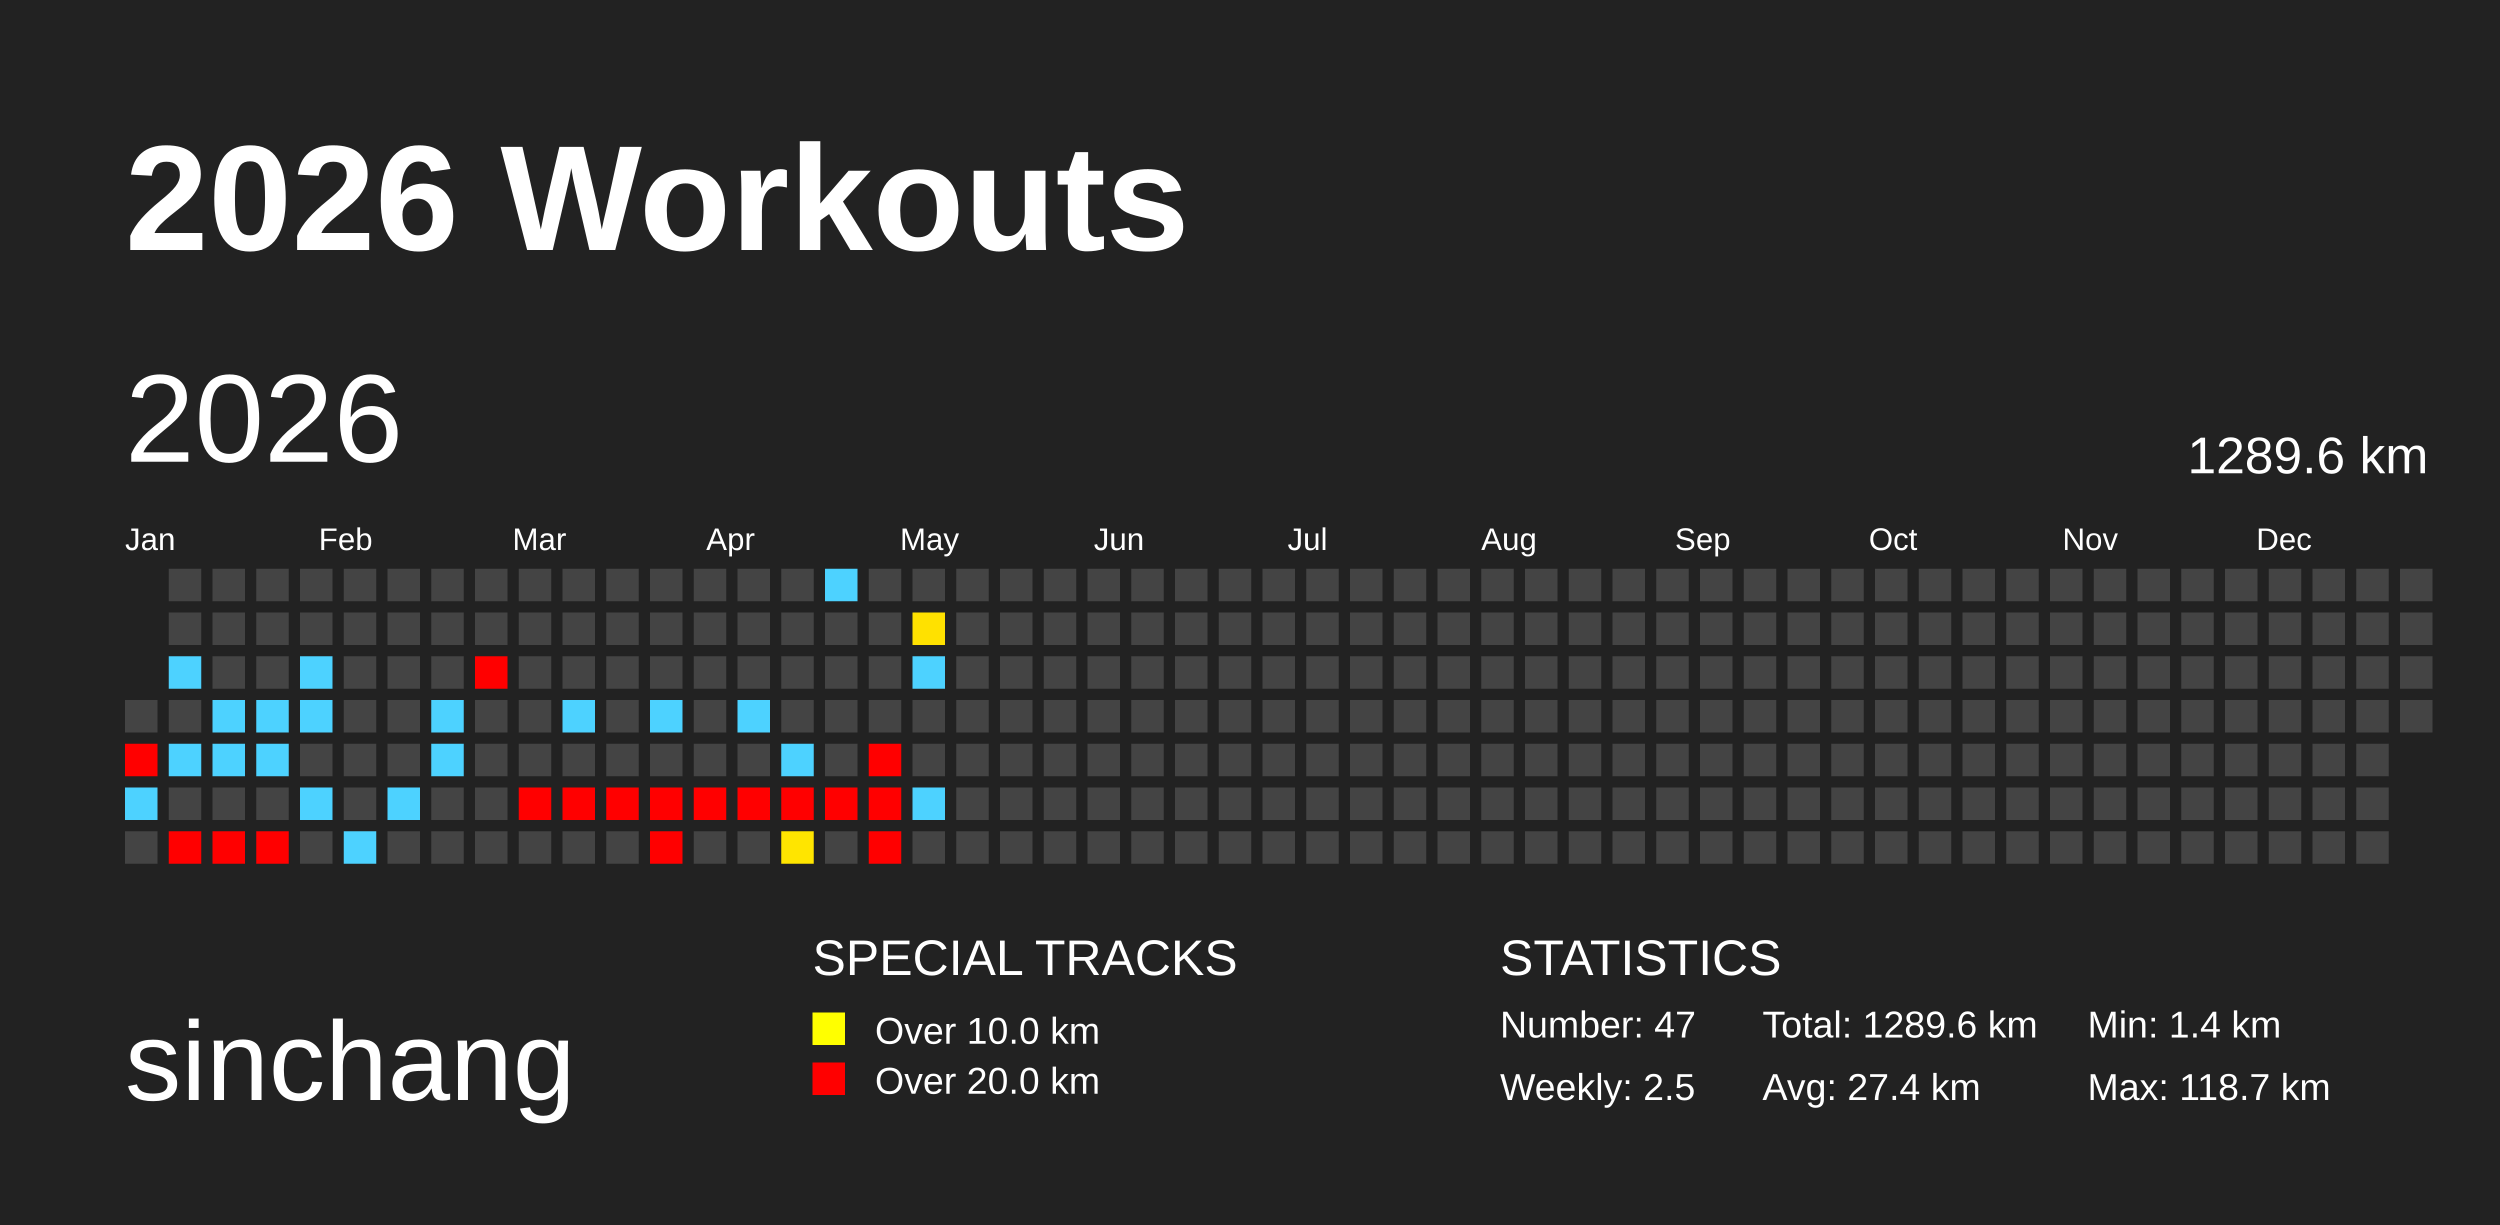
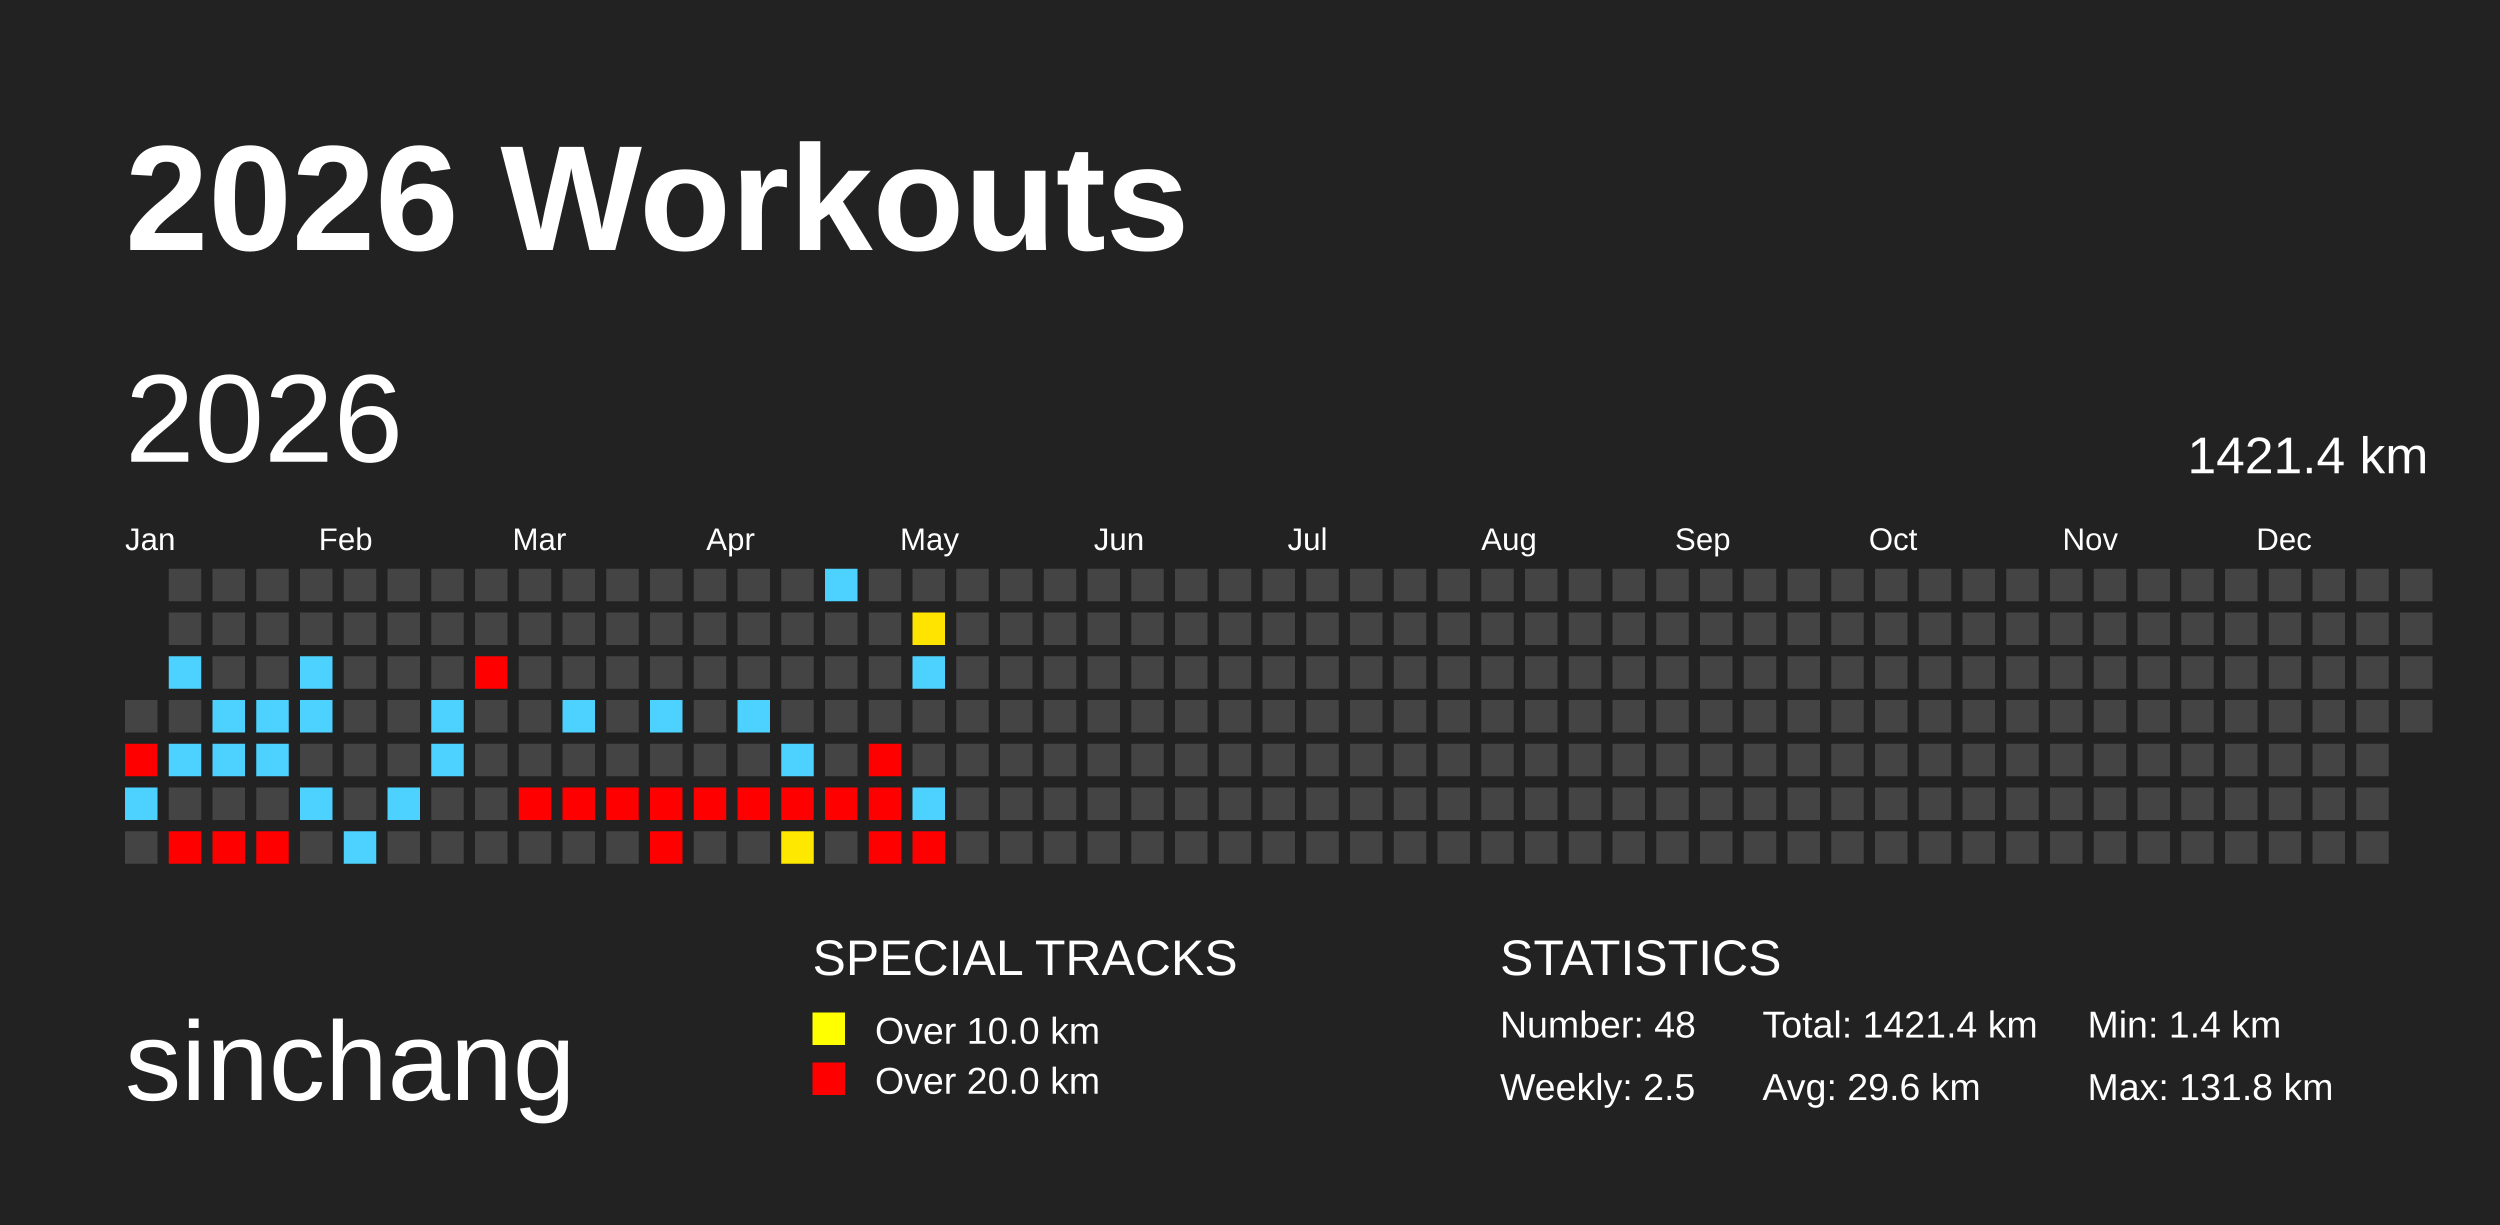
<svg xmlns="http://www.w3.org/2000/svg" baseProfile="full" height="98mm" version="1.1" viewBox="0,0,200,98" width="200mm">
  <defs>
    <pattern height="2" id="indoor-stripe" patternUnits="userSpaceOnUse" width="2">
      <line stroke="white" stroke-opacity="0.45" stroke-width="0.5" x1="0" x2="2" y1="2" y2="0" />
    </pattern>
  </defs>
  <rect fill="#222222" height="98" width="200" x="0" y="0" />
  <text fill="#FFFFFF" style="font-size:12px; font-family:Arial; font-weight:bold;" x="10" y="20">2026 Workouts</text>
  <text fill="#FFFFFF" style="font-size:9px; font-family:Arial" x="10" y="88">sinchang</text>
  <text fill="#FFFFFF" style="font-size:4px; font-family:Arial" x="65" y="78">SPECIAL TRACKS</text>
  <rect fill="yellow" height="2.6" width="2.6" x="65" y="81" />
  <text fill="#FFFFFF" style="font-size:3px; font-family:Arial" x="70" y="83.5">Over 10.0 km</text>
  <rect fill="red" height="2.6" width="2.6" x="65" y="85" />
  <text fill="#FFFFFF" style="font-size:3px; font-family:Arial" x="70" y="87.5">Over 20.0 km</text>
  <text fill="#FFFFFF" style="font-size:4px; font-family:Arial" x="120" y="78">STATISTICS</text>
-   <text fill="#FFFFFF" style="font-size:3px; font-family:Arial" x="120" y="83">Number: 47</text>
+   <text fill="#FFFFFF" style="font-size:3px; font-family:Arial" x="120" y="83">Number: 48</text>
  <text fill="#FFFFFF" style="font-size:3px; font-family:Arial" x="120" y="88">Weekly: 2.5</text>
-   <text fill="#FFFFFF" style="font-size:3px; font-family:Arial" x="141" y="83">Total: 1289.6 km</text>
-   <text fill="#FFFFFF" style="font-size:3px; font-family:Arial" x="141" y="88">Avg: 27.4 km</text>
+   <text fill="#FFFFFF" style="font-size:3px; font-family:Arial" x="141" y="83">Total: 1421.4 km</text>
+   <text fill="#FFFFFF" style="font-size:3px; font-family:Arial" x="141" y="88">Avg: 29.6 km</text>
  <text fill="#FFFFFF" style="font-size:3px; font-family:Arial" x="167" y="83">Min: 1.4 km</text>
-   <text fill="#FFFFFF" style="font-size:3px; font-family:Arial" x="167" y="88">Max: 118.7 km</text>
+   <text fill="#FFFFFF" style="font-size:3px; font-family:Arial" x="167" y="88">Max: 131.8 km</text>
  <text dominant-baseline="hanging" fill="#FFFFFF" style="font-size:10.0px; font-family:Arial;" x="10" y="30">2026</text>
-   <text dominant-baseline="hanging" fill="#FFFFFF" style="font-size:4.125px; font-family:Arial;" x="175" y="35">1289.6 km</text>
+   <text dominant-baseline="hanging" fill="#FFFFFF" style="font-size:4.125px; font-family:Arial;" x="175" y="35">1421.4 km</text>
  <text fill="#FFFFFF" style="font-size:2.5px; font-family:Arial" x="10.0" y="44">Jan</text>
  <text fill="#FFFFFF" style="font-size:2.5px; font-family:Arial" x="25.5" y="44">Feb</text>
  <text fill="#FFFFFF" style="font-size:2.5px; font-family:Arial" x="41.0" y="44">Mar</text>
  <text fill="#FFFFFF" style="font-size:2.5px; font-family:Arial" x="56.5" y="44">Apr</text>
  <text fill="#FFFFFF" style="font-size:2.5px; font-family:Arial" x="72.0" y="44">May</text>
  <text fill="#FFFFFF" style="font-size:2.5px; font-family:Arial" x="87.5" y="44">Jun</text>
  <text fill="#FFFFFF" style="font-size:2.5px; font-family:Arial" x="103.0" y="44">Jul</text>
  <text fill="#FFFFFF" style="font-size:2.5px; font-family:Arial" x="118.5" y="44">Aug</text>
  <text fill="#FFFFFF" style="font-size:2.5px; font-family:Arial" x="134.0" y="44">Sep</text>
  <text fill="#FFFFFF" style="font-size:2.5px; font-family:Arial" x="149.5" y="44">Oct</text>
  <text fill="#FFFFFF" style="font-size:2.5px; font-family:Arial" x="165.0" y="44">Nov</text>
  <text fill="#FFFFFF" style="font-size:2.5px; font-family:Arial" x="180.5" y="44">Dec</text>
  <rect fill="#444444" height="2.6" width="2.6" x="10.0" y="56.0" />
  <rect fill="red" height="2.6" width="2.6" x="10.0" y="59.5" />
  <rect fill="#4dd2ff" height="2.6" width="2.6" x="10.0" y="63.0" />
  <rect fill="#444444" height="2.6" width="2.6" x="10.0" y="66.5" />
  <rect fill="#444444" height="2.6" width="2.6" x="13.5" y="45.5" />
  <rect fill="#444444" height="2.6" width="2.6" x="13.5" y="49.0" />
  <rect fill="#4dd2ff" height="2.6" width="2.6" x="13.5" y="52.5" />
  <rect fill="#444444" height="2.6" width="2.6" x="13.5" y="56.0" />
  <rect fill="#4dd2ff" height="2.6" width="2.6" x="13.5" y="59.5" />
  <rect fill="#444444" height="2.6" width="2.6" x="13.5" y="63.0" />
  <rect fill="red" height="2.6" width="2.6" x="13.5" y="66.5" />
  <rect fill="#444444" height="2.6" width="2.6" x="17.0" y="45.5" />
  <rect fill="#444444" height="2.6" width="2.6" x="17.0" y="49.0" />
  <rect fill="#444444" height="2.6" width="2.6" x="17.0" y="52.5" />
  <rect fill="#4dd2ff" height="2.6" width="2.6" x="17.0" y="56.0" />
  <rect fill="#4dd2ff" height="2.6" width="2.6" x="17.0" y="59.5" />
  <rect fill="#444444" height="2.6" width="2.6" x="17.0" y="63.0" />
  <rect fill="red" height="2.6" width="2.6" x="17.0" y="66.5" />
  <rect fill="#444444" height="2.6" width="2.6" x="20.5" y="45.5" />
  <rect fill="#444444" height="2.6" width="2.6" x="20.5" y="49.0" />
  <rect fill="#444444" height="2.6" width="2.6" x="20.5" y="52.5" />
  <rect fill="#4dd2ff" height="2.6" width="2.6" x="20.5" y="56.0" />
  <rect fill="#4dd2ff" height="2.6" width="2.6" x="20.5" y="59.5" />
  <rect fill="#444444" height="2.6" width="2.6" x="20.5" y="63.0" />
  <rect fill="red" height="2.6" width="2.6" x="20.5" y="66.5" />
  <rect fill="#444444" height="2.6" width="2.6" x="24.0" y="45.5" />
  <rect fill="#444444" height="2.6" width="2.6" x="24.0" y="49.0" />
  <rect fill="#4dd2ff" height="2.6" width="2.6" x="24.0" y="52.5" />
  <rect fill="#4dd2ff" height="2.6" width="2.6" x="24.0" y="56.0" />
  <rect fill="#444444" height="2.6" width="2.6" x="24.0" y="59.5" />
  <rect fill="#4dd2ff" height="2.6" width="2.6" x="24.0" y="63.0" />
  <rect fill="#444444" height="2.6" width="2.6" x="24.0" y="66.5" />
  <rect fill="#444444" height="2.6" width="2.6" x="27.5" y="45.5" />
  <rect fill="#444444" height="2.6" width="2.6" x="27.5" y="49.0" />
  <rect fill="#444444" height="2.6" width="2.6" x="27.5" y="52.5" />
  <rect fill="#444444" height="2.6" width="2.6" x="27.5" y="56.0" />
  <rect fill="#444444" height="2.6" width="2.6" x="27.5" y="59.5" />
  <rect fill="#444444" height="2.6" width="2.6" x="27.5" y="63.0" />
  <rect fill="#4dd2ff" height="2.6" width="2.6" x="27.5" y="66.5" />
  <rect fill="#444444" height="2.6" width="2.6" x="31.0" y="45.5" />
  <rect fill="#444444" height="2.6" width="2.6" x="31.0" y="49.0" />
  <rect fill="#444444" height="2.6" width="2.6" x="31.0" y="52.5" />
  <rect fill="#444444" height="2.6" width="2.6" x="31.0" y="56.0" />
  <rect fill="#444444" height="2.6" width="2.6" x="31.0" y="59.5" />
  <rect fill="#4dd2ff" height="2.6" width="2.6" x="31.0" y="63.0" />
  <rect fill="#444444" height="2.6" width="2.6" x="31.0" y="66.5" />
  <rect fill="#444444" height="2.6" width="2.6" x="34.5" y="45.5" />
  <rect fill="#444444" height="2.6" width="2.6" x="34.5" y="49.0" />
  <rect fill="#444444" height="2.6" width="2.6" x="34.5" y="52.5" />
  <rect fill="#4dd2ff" height="2.6" width="2.6" x="34.5" y="56.0" />
  <rect fill="#4dd2ff" height="2.6" width="2.6" x="34.5" y="59.5" />
  <rect fill="#444444" height="2.6" width="2.6" x="34.5" y="63.0" />
  <rect fill="#444444" height="2.6" width="2.6" x="34.5" y="66.5" />
  <rect fill="#444444" height="2.6" width="2.6" x="38.0" y="45.5" />
  <rect fill="#444444" height="2.6" width="2.6" x="38.0" y="49.0" />
  <rect fill="red" height="2.6" width="2.6" x="38.0" y="52.5" />
  <rect fill="#444444" height="2.6" width="2.6" x="38.0" y="56.0" />
  <rect fill="#444444" height="2.6" width="2.6" x="38.0" y="59.5" />
  <rect fill="#444444" height="2.6" width="2.6" x="38.0" y="63.0" />
  <rect fill="#444444" height="2.6" width="2.6" x="38.0" y="66.5" />
  <rect fill="#444444" height="2.6" width="2.6" x="41.5" y="45.5" />
  <rect fill="#444444" height="2.6" width="2.6" x="41.5" y="49.0" />
  <rect fill="#444444" height="2.6" width="2.6" x="41.5" y="52.5" />
  <rect fill="#444444" height="2.6" width="2.6" x="41.5" y="56.0" />
  <rect fill="#444444" height="2.6" width="2.6" x="41.5" y="59.5" />
  <rect fill="red" height="2.6" width="2.6" x="41.5" y="63.0" />
  <rect fill="#444444" height="2.6" width="2.6" x="41.5" y="66.5" />
  <rect fill="#444444" height="2.6" width="2.6" x="45.0" y="45.5" />
  <rect fill="#444444" height="2.6" width="2.6" x="45.0" y="49.0" />
  <rect fill="#444444" height="2.6" width="2.6" x="45.0" y="52.5" />
  <rect fill="#4dd2ff" height="2.6" width="2.6" x="45.0" y="56.0" />
  <rect fill="#444444" height="2.6" width="2.6" x="45.0" y="59.5" />
  <rect fill="red" height="2.6" width="2.6" x="45.0" y="63.0" />
  <rect fill="#444444" height="2.6" width="2.6" x="45.0" y="66.5" />
  <rect fill="#444444" height="2.6" width="2.6" x="48.5" y="45.5" />
  <rect fill="#444444" height="2.6" width="2.6" x="48.5" y="49.0" />
  <rect fill="#444444" height="2.6" width="2.6" x="48.5" y="52.5" />
  <rect fill="#444444" height="2.6" width="2.6" x="48.5" y="56.0" />
  <rect fill="#444444" height="2.6" width="2.6" x="48.5" y="59.5" />
  <rect fill="red" height="2.6" width="2.6" x="48.5" y="63.0" />
  <rect fill="#444444" height="2.6" width="2.6" x="48.5" y="66.5" />
  <rect fill="#444444" height="2.6" width="2.6" x="52.0" y="45.5" />
  <rect fill="#444444" height="2.6" width="2.6" x="52.0" y="49.0" />
  <rect fill="#444444" height="2.6" width="2.6" x="52.0" y="52.5" />
  <rect fill="#4dd2ff" height="2.6" width="2.6" x="52.0" y="56.0" />
  <rect fill="#444444" height="2.6" width="2.6" x="52.0" y="59.5" />
  <rect fill="red" height="2.6" width="2.6" x="52.0" y="63.0" />
  <rect fill="red" height="2.6" width="2.6" x="52.0" y="66.5" />
  <rect fill="#444444" height="2.6" width="2.6" x="55.5" y="45.5" />
  <rect fill="#444444" height="2.6" width="2.6" x="55.5" y="49.0" />
  <rect fill="#444444" height="2.6" width="2.6" x="55.5" y="52.5" />
  <rect fill="#444444" height="2.6" width="2.6" x="55.5" y="56.0" />
  <rect fill="#444444" height="2.6" width="2.6" x="55.5" y="59.5" />
  <rect fill="red" height="2.6" width="2.6" x="55.5" y="63.0" />
  <rect fill="#444444" height="2.6" width="2.6" x="55.5" y="66.5" />
  <rect fill="#444444" height="2.6" width="2.6" x="59.0" y="45.5" />
  <rect fill="#444444" height="2.6" width="2.6" x="59.0" y="49.0" />
  <rect fill="#444444" height="2.6" width="2.6" x="59.0" y="52.5" />
  <rect fill="#4dd2ff" height="2.6" width="2.6" x="59.0" y="56.0" />
  <rect fill="#444444" height="2.6" width="2.6" x="59.0" y="59.5" />
  <rect fill="red" height="2.6" width="2.6" x="59.0" y="63.0" />
  <rect fill="#444444" height="2.6" width="2.6" x="59.0" y="66.5" />
  <rect fill="#444444" height="2.6" width="2.6" x="62.5" y="45.5" />
  <rect fill="#444444" height="2.6" width="2.6" x="62.5" y="49.0" />
  <rect fill="#444444" height="2.6" width="2.6" x="62.5" y="52.5" />
  <rect fill="#444444" height="2.6" width="2.6" x="62.5" y="56.0" />
  <rect fill="#4dd2ff" height="2.6" width="2.6" x="62.5" y="59.5" />
  <rect fill="red" height="2.6" width="2.6" x="62.5" y="63.0" />
-   <rect fill="#ffe500" height="2.6" width="2.6" x="62.5" y="66.5" />
+   <rect fill="#ffe800" height="2.6" width="2.6" x="62.5" y="66.5" />
  <rect fill="#4dd2ff" height="2.6" width="2.6" x="66.0" y="45.5" />
  <rect fill="#444444" height="2.6" width="2.6" x="66.0" y="49.0" />
  <rect fill="#444444" height="2.6" width="2.6" x="66.0" y="52.5" />
  <rect fill="#444444" height="2.6" width="2.6" x="66.0" y="56.0" />
  <rect fill="#444444" height="2.6" width="2.6" x="66.0" y="59.5" />
  <rect fill="red" height="2.6" width="2.6" x="66.0" y="63.0" />
  <rect fill="#444444" height="2.6" width="2.6" x="66.0" y="66.5" />
  <rect fill="#444444" height="2.6" width="2.6" x="69.5" y="45.5" />
  <rect fill="#444444" height="2.6" width="2.6" x="69.5" y="49.0" />
  <rect fill="#444444" height="2.6" width="2.6" x="69.5" y="52.5" />
  <rect fill="#444444" height="2.6" width="2.6" x="69.5" y="56.0" />
  <rect fill="red" height="2.6" width="2.6" x="69.5" y="59.5" />
  <rect fill="red" height="2.6" width="2.6" x="69.5" y="63.0" />
  <rect fill="red" height="2.6" width="2.6" x="69.5" y="66.5" />
  <rect fill="#444444" height="2.6" width="2.6" x="73.0" y="45.5" />
-   <rect fill="#ffe100" height="2.6" width="2.6" x="73.0" y="49.0" />
+   <rect fill="#ffe400" height="2.6" width="2.6" x="73.0" y="49.0" />
  <rect fill="#4dd2ff" height="2.6" width="2.6" x="73.0" y="52.5" />
  <rect fill="#444444" height="2.6" width="2.6" x="73.0" y="56.0" />
  <rect fill="#444444" height="2.6" width="2.6" x="73.0" y="59.5" />
  <rect fill="#4dd2ff" height="2.6" width="2.6" x="73.0" y="63.0" />
-   <rect fill="#444444" height="2.6" width="2.6" x="73.0" y="66.5" />
+   <rect fill="red" height="2.6" width="2.6" x="73.0" y="66.5" />
  <rect fill="#444444" height="2.6" width="2.6" x="76.5" y="45.5" />
  <rect fill="#444444" height="2.6" width="2.6" x="76.5" y="49.0" />
  <rect fill="#444444" height="2.6" width="2.6" x="76.5" y="52.5" />
  <rect fill="#444444" height="2.6" width="2.6" x="76.5" y="56.0" />
  <rect fill="#444444" height="2.6" width="2.6" x="76.5" y="59.5" />
  <rect fill="#444444" height="2.6" width="2.6" x="76.5" y="63.0" />
  <rect fill="#444444" height="2.6" width="2.6" x="76.5" y="66.5" />
  <rect fill="#444444" height="2.6" width="2.6" x="80.0" y="45.5" />
  <rect fill="#444444" height="2.6" width="2.6" x="80.0" y="49.0" />
  <rect fill="#444444" height="2.6" width="2.6" x="80.0" y="52.5" />
  <rect fill="#444444" height="2.6" width="2.6" x="80.0" y="56.0" />
  <rect fill="#444444" height="2.6" width="2.6" x="80.0" y="59.5" />
  <rect fill="#444444" height="2.6" width="2.6" x="80.0" y="63.0" />
  <rect fill="#444444" height="2.6" width="2.6" x="80.0" y="66.5" />
  <rect fill="#444444" height="2.6" width="2.6" x="83.5" y="45.5" />
  <rect fill="#444444" height="2.6" width="2.6" x="83.5" y="49.0" />
  <rect fill="#444444" height="2.6" width="2.6" x="83.5" y="52.5" />
  <rect fill="#444444" height="2.6" width="2.6" x="83.5" y="56.0" />
  <rect fill="#444444" height="2.6" width="2.6" x="83.5" y="59.5" />
  <rect fill="#444444" height="2.6" width="2.6" x="83.5" y="63.0" />
  <rect fill="#444444" height="2.6" width="2.6" x="83.5" y="66.5" />
  <rect fill="#444444" height="2.6" width="2.6" x="87.0" y="45.5" />
  <rect fill="#444444" height="2.6" width="2.6" x="87.0" y="49.0" />
  <rect fill="#444444" height="2.6" width="2.6" x="87.0" y="52.5" />
  <rect fill="#444444" height="2.6" width="2.6" x="87.0" y="56.0" />
  <rect fill="#444444" height="2.6" width="2.6" x="87.0" y="59.5" />
  <rect fill="#444444" height="2.6" width="2.6" x="87.0" y="63.0" />
  <rect fill="#444444" height="2.6" width="2.6" x="87.0" y="66.5" />
  <rect fill="#444444" height="2.6" width="2.6" x="90.5" y="45.5" />
  <rect fill="#444444" height="2.6" width="2.6" x="90.5" y="49.0" />
  <rect fill="#444444" height="2.6" width="2.6" x="90.5" y="52.5" />
  <rect fill="#444444" height="2.6" width="2.6" x="90.5" y="56.0" />
  <rect fill="#444444" height="2.6" width="2.6" x="90.5" y="59.5" />
  <rect fill="#444444" height="2.6" width="2.6" x="90.5" y="63.0" />
  <rect fill="#444444" height="2.6" width="2.6" x="90.5" y="66.5" />
  <rect fill="#444444" height="2.6" width="2.6" x="94.0" y="45.5" />
  <rect fill="#444444" height="2.6" width="2.6" x="94.0" y="49.0" />
  <rect fill="#444444" height="2.6" width="2.6" x="94.0" y="52.5" />
  <rect fill="#444444" height="2.6" width="2.6" x="94.0" y="56.0" />
  <rect fill="#444444" height="2.6" width="2.6" x="94.0" y="59.5" />
  <rect fill="#444444" height="2.6" width="2.6" x="94.0" y="63.0" />
  <rect fill="#444444" height="2.6" width="2.6" x="94.0" y="66.5" />
  <rect fill="#444444" height="2.6" width="2.6" x="97.5" y="45.5" />
  <rect fill="#444444" height="2.6" width="2.6" x="97.5" y="49.0" />
  <rect fill="#444444" height="2.6" width="2.6" x="97.5" y="52.5" />
  <rect fill="#444444" height="2.6" width="2.6" x="97.5" y="56.0" />
  <rect fill="#444444" height="2.6" width="2.6" x="97.5" y="59.5" />
  <rect fill="#444444" height="2.6" width="2.6" x="97.5" y="63.0" />
  <rect fill="#444444" height="2.6" width="2.6" x="97.5" y="66.5" />
  <rect fill="#444444" height="2.6" width="2.6" x="101.0" y="45.5" />
  <rect fill="#444444" height="2.6" width="2.6" x="101.0" y="49.0" />
  <rect fill="#444444" height="2.6" width="2.6" x="101.0" y="52.5" />
  <rect fill="#444444" height="2.6" width="2.6" x="101.0" y="56.0" />
  <rect fill="#444444" height="2.6" width="2.6" x="101.0" y="59.5" />
  <rect fill="#444444" height="2.6" width="2.6" x="101.0" y="63.0" />
  <rect fill="#444444" height="2.6" width="2.6" x="101.0" y="66.5" />
  <rect fill="#444444" height="2.6" width="2.6" x="104.5" y="45.5" />
  <rect fill="#444444" height="2.6" width="2.6" x="104.5" y="49.0" />
  <rect fill="#444444" height="2.6" width="2.6" x="104.5" y="52.5" />
  <rect fill="#444444" height="2.6" width="2.6" x="104.5" y="56.0" />
  <rect fill="#444444" height="2.6" width="2.6" x="104.5" y="59.5" />
  <rect fill="#444444" height="2.6" width="2.6" x="104.5" y="63.0" />
  <rect fill="#444444" height="2.6" width="2.6" x="104.5" y="66.5" />
  <rect fill="#444444" height="2.6" width="2.6" x="108.0" y="45.5" />
  <rect fill="#444444" height="2.6" width="2.6" x="108.0" y="49.0" />
  <rect fill="#444444" height="2.6" width="2.6" x="108.0" y="52.5" />
  <rect fill="#444444" height="2.6" width="2.6" x="108.0" y="56.0" />
  <rect fill="#444444" height="2.6" width="2.6" x="108.0" y="59.5" />
  <rect fill="#444444" height="2.6" width="2.6" x="108.0" y="63.0" />
  <rect fill="#444444" height="2.6" width="2.6" x="108.0" y="66.5" />
  <rect fill="#444444" height="2.6" width="2.6" x="111.5" y="45.5" />
  <rect fill="#444444" height="2.6" width="2.6" x="111.5" y="49.0" />
  <rect fill="#444444" height="2.6" width="2.6" x="111.5" y="52.5" />
  <rect fill="#444444" height="2.6" width="2.6" x="111.5" y="56.0" />
  <rect fill="#444444" height="2.6" width="2.6" x="111.5" y="59.5" />
  <rect fill="#444444" height="2.6" width="2.6" x="111.5" y="63.0" />
  <rect fill="#444444" height="2.6" width="2.6" x="111.5" y="66.5" />
  <rect fill="#444444" height="2.6" width="2.6" x="115.0" y="45.5" />
  <rect fill="#444444" height="2.6" width="2.6" x="115.0" y="49.0" />
  <rect fill="#444444" height="2.6" width="2.6" x="115.0" y="52.5" />
  <rect fill="#444444" height="2.6" width="2.6" x="115.0" y="56.0" />
  <rect fill="#444444" height="2.6" width="2.6" x="115.0" y="59.5" />
  <rect fill="#444444" height="2.6" width="2.6" x="115.0" y="63.0" />
  <rect fill="#444444" height="2.6" width="2.6" x="115.0" y="66.5" />
  <rect fill="#444444" height="2.6" width="2.6" x="118.5" y="45.5" />
  <rect fill="#444444" height="2.6" width="2.6" x="118.5" y="49.0" />
  <rect fill="#444444" height="2.6" width="2.6" x="118.5" y="52.5" />
  <rect fill="#444444" height="2.6" width="2.6" x="118.5" y="56.0" />
  <rect fill="#444444" height="2.6" width="2.6" x="118.5" y="59.5" />
  <rect fill="#444444" height="2.6" width="2.6" x="118.5" y="63.0" />
  <rect fill="#444444" height="2.6" width="2.6" x="118.5" y="66.5" />
  <rect fill="#444444" height="2.6" width="2.6" x="122.0" y="45.5" />
  <rect fill="#444444" height="2.6" width="2.6" x="122.0" y="49.0" />
  <rect fill="#444444" height="2.6" width="2.6" x="122.0" y="52.5" />
  <rect fill="#444444" height="2.6" width="2.6" x="122.0" y="56.0" />
  <rect fill="#444444" height="2.6" width="2.6" x="122.0" y="59.5" />
  <rect fill="#444444" height="2.6" width="2.6" x="122.0" y="63.0" />
  <rect fill="#444444" height="2.6" width="2.6" x="122.0" y="66.5" />
  <rect fill="#444444" height="2.6" width="2.6" x="125.5" y="45.5" />
  <rect fill="#444444" height="2.6" width="2.6" x="125.5" y="49.0" />
  <rect fill="#444444" height="2.6" width="2.6" x="125.5" y="52.5" />
  <rect fill="#444444" height="2.6" width="2.6" x="125.5" y="56.0" />
  <rect fill="#444444" height="2.6" width="2.6" x="125.5" y="59.5" />
  <rect fill="#444444" height="2.6" width="2.6" x="125.5" y="63.0" />
  <rect fill="#444444" height="2.6" width="2.6" x="125.5" y="66.5" />
  <rect fill="#444444" height="2.6" width="2.6" x="129.0" y="45.5" />
  <rect fill="#444444" height="2.6" width="2.6" x="129.0" y="49.0" />
  <rect fill="#444444" height="2.6" width="2.6" x="129.0" y="52.5" />
  <rect fill="#444444" height="2.6" width="2.6" x="129.0" y="56.0" />
  <rect fill="#444444" height="2.6" width="2.6" x="129.0" y="59.5" />
  <rect fill="#444444" height="2.6" width="2.6" x="129.0" y="63.0" />
  <rect fill="#444444" height="2.6" width="2.6" x="129.0" y="66.5" />
  <rect fill="#444444" height="2.6" width="2.6" x="132.5" y="45.5" />
  <rect fill="#444444" height="2.6" width="2.6" x="132.5" y="49.0" />
  <rect fill="#444444" height="2.6" width="2.6" x="132.5" y="52.5" />
  <rect fill="#444444" height="2.6" width="2.6" x="132.5" y="56.0" />
  <rect fill="#444444" height="2.6" width="2.6" x="132.5" y="59.5" />
  <rect fill="#444444" height="2.6" width="2.6" x="132.5" y="63.0" />
  <rect fill="#444444" height="2.6" width="2.6" x="132.5" y="66.5" />
  <rect fill="#444444" height="2.6" width="2.6" x="136.0" y="45.5" />
  <rect fill="#444444" height="2.6" width="2.6" x="136.0" y="49.0" />
  <rect fill="#444444" height="2.6" width="2.6" x="136.0" y="52.5" />
  <rect fill="#444444" height="2.6" width="2.6" x="136.0" y="56.0" />
  <rect fill="#444444" height="2.6" width="2.6" x="136.0" y="59.5" />
  <rect fill="#444444" height="2.6" width="2.6" x="136.0" y="63.0" />
  <rect fill="#444444" height="2.6" width="2.6" x="136.0" y="66.5" />
  <rect fill="#444444" height="2.6" width="2.6" x="139.5" y="45.5" />
  <rect fill="#444444" height="2.6" width="2.6" x="139.5" y="49.0" />
  <rect fill="#444444" height="2.6" width="2.6" x="139.5" y="52.5" />
  <rect fill="#444444" height="2.6" width="2.6" x="139.5" y="56.0" />
  <rect fill="#444444" height="2.6" width="2.6" x="139.5" y="59.5" />
  <rect fill="#444444" height="2.6" width="2.6" x="139.5" y="63.0" />
  <rect fill="#444444" height="2.6" width="2.6" x="139.5" y="66.5" />
  <rect fill="#444444" height="2.6" width="2.6" x="143.0" y="45.5" />
  <rect fill="#444444" height="2.6" width="2.6" x="143.0" y="49.0" />
  <rect fill="#444444" height="2.6" width="2.6" x="143.0" y="52.5" />
  <rect fill="#444444" height="2.6" width="2.6" x="143.0" y="56.0" />
  <rect fill="#444444" height="2.6" width="2.6" x="143.0" y="59.5" />
  <rect fill="#444444" height="2.6" width="2.6" x="143.0" y="63.0" />
  <rect fill="#444444" height="2.6" width="2.6" x="143.0" y="66.5" />
  <rect fill="#444444" height="2.6" width="2.6" x="146.5" y="45.5" />
  <rect fill="#444444" height="2.6" width="2.6" x="146.5" y="49.0" />
  <rect fill="#444444" height="2.6" width="2.6" x="146.5" y="52.5" />
  <rect fill="#444444" height="2.6" width="2.6" x="146.5" y="56.0" />
  <rect fill="#444444" height="2.6" width="2.6" x="146.5" y="59.5" />
  <rect fill="#444444" height="2.6" width="2.6" x="146.5" y="63.0" />
  <rect fill="#444444" height="2.6" width="2.6" x="146.5" y="66.5" />
  <rect fill="#444444" height="2.6" width="2.6" x="150.0" y="45.5" />
  <rect fill="#444444" height="2.6" width="2.6" x="150.0" y="49.0" />
  <rect fill="#444444" height="2.6" width="2.6" x="150.0" y="52.5" />
  <rect fill="#444444" height="2.6" width="2.6" x="150.0" y="56.0" />
  <rect fill="#444444" height="2.6" width="2.6" x="150.0" y="59.5" />
  <rect fill="#444444" height="2.6" width="2.6" x="150.0" y="63.0" />
  <rect fill="#444444" height="2.6" width="2.6" x="150.0" y="66.5" />
  <rect fill="#444444" height="2.6" width="2.6" x="153.5" y="45.5" />
  <rect fill="#444444" height="2.6" width="2.6" x="153.5" y="49.0" />
  <rect fill="#444444" height="2.6" width="2.6" x="153.5" y="52.5" />
  <rect fill="#444444" height="2.6" width="2.6" x="153.5" y="56.0" />
  <rect fill="#444444" height="2.6" width="2.6" x="153.5" y="59.5" />
  <rect fill="#444444" height="2.6" width="2.6" x="153.5" y="63.0" />
  <rect fill="#444444" height="2.6" width="2.6" x="153.5" y="66.5" />
  <rect fill="#444444" height="2.6" width="2.6" x="157.0" y="45.5" />
  <rect fill="#444444" height="2.6" width="2.6" x="157.0" y="49.0" />
  <rect fill="#444444" height="2.6" width="2.6" x="157.0" y="52.5" />
  <rect fill="#444444" height="2.6" width="2.6" x="157.0" y="56.0" />
  <rect fill="#444444" height="2.6" width="2.6" x="157.0" y="59.5" />
  <rect fill="#444444" height="2.6" width="2.6" x="157.0" y="63.0" />
  <rect fill="#444444" height="2.6" width="2.6" x="157.0" y="66.5" />
  <rect fill="#444444" height="2.6" width="2.6" x="160.5" y="45.5" />
  <rect fill="#444444" height="2.6" width="2.6" x="160.5" y="49.0" />
  <rect fill="#444444" height="2.6" width="2.6" x="160.5" y="52.5" />
  <rect fill="#444444" height="2.6" width="2.6" x="160.5" y="56.0" />
  <rect fill="#444444" height="2.6" width="2.6" x="160.5" y="59.5" />
  <rect fill="#444444" height="2.6" width="2.6" x="160.5" y="63.0" />
  <rect fill="#444444" height="2.6" width="2.6" x="160.5" y="66.5" />
  <rect fill="#444444" height="2.6" width="2.6" x="164.0" y="45.5" />
  <rect fill="#444444" height="2.6" width="2.6" x="164.0" y="49.0" />
  <rect fill="#444444" height="2.6" width="2.6" x="164.0" y="52.5" />
  <rect fill="#444444" height="2.6" width="2.6" x="164.0" y="56.0" />
  <rect fill="#444444" height="2.6" width="2.6" x="164.0" y="59.5" />
  <rect fill="#444444" height="2.6" width="2.6" x="164.0" y="63.0" />
  <rect fill="#444444" height="2.6" width="2.6" x="164.0" y="66.5" />
  <rect fill="#444444" height="2.6" width="2.6" x="167.5" y="45.5" />
  <rect fill="#444444" height="2.6" width="2.6" x="167.5" y="49.0" />
  <rect fill="#444444" height="2.6" width="2.6" x="167.5" y="52.5" />
  <rect fill="#444444" height="2.6" width="2.6" x="167.5" y="56.0" />
  <rect fill="#444444" height="2.6" width="2.6" x="167.5" y="59.5" />
  <rect fill="#444444" height="2.6" width="2.6" x="167.5" y="63.0" />
  <rect fill="#444444" height="2.6" width="2.6" x="167.5" y="66.5" />
  <rect fill="#444444" height="2.6" width="2.6" x="171.0" y="45.5" />
  <rect fill="#444444" height="2.6" width="2.6" x="171.0" y="49.0" />
  <rect fill="#444444" height="2.6" width="2.6" x="171.0" y="52.5" />
  <rect fill="#444444" height="2.6" width="2.6" x="171.0" y="56.0" />
  <rect fill="#444444" height="2.6" width="2.6" x="171.0" y="59.5" />
  <rect fill="#444444" height="2.6" width="2.6" x="171.0" y="63.0" />
  <rect fill="#444444" height="2.6" width="2.6" x="171.0" y="66.5" />
  <rect fill="#444444" height="2.6" width="2.6" x="174.5" y="45.5" />
  <rect fill="#444444" height="2.6" width="2.6" x="174.5" y="49.0" />
  <rect fill="#444444" height="2.6" width="2.6" x="174.5" y="52.5" />
  <rect fill="#444444" height="2.6" width="2.6" x="174.5" y="56.0" />
  <rect fill="#444444" height="2.6" width="2.6" x="174.5" y="59.5" />
  <rect fill="#444444" height="2.6" width="2.6" x="174.5" y="63.0" />
  <rect fill="#444444" height="2.6" width="2.6" x="174.5" y="66.5" />
  <rect fill="#444444" height="2.6" width="2.6" x="178.0" y="45.5" />
  <rect fill="#444444" height="2.6" width="2.6" x="178.0" y="49.0" />
  <rect fill="#444444" height="2.6" width="2.6" x="178.0" y="52.5" />
  <rect fill="#444444" height="2.6" width="2.6" x="178.0" y="56.0" />
  <rect fill="#444444" height="2.6" width="2.6" x="178.0" y="59.5" />
  <rect fill="#444444" height="2.6" width="2.6" x="178.0" y="63.0" />
  <rect fill="#444444" height="2.6" width="2.6" x="178.0" y="66.5" />
  <rect fill="#444444" height="2.6" width="2.6" x="181.5" y="45.5" />
  <rect fill="#444444" height="2.6" width="2.6" x="181.5" y="49.0" />
  <rect fill="#444444" height="2.6" width="2.6" x="181.5" y="52.5" />
  <rect fill="#444444" height="2.6" width="2.6" x="181.5" y="56.0" />
  <rect fill="#444444" height="2.6" width="2.6" x="181.5" y="59.5" />
  <rect fill="#444444" height="2.6" width="2.6" x="181.5" y="63.0" />
  <rect fill="#444444" height="2.6" width="2.6" x="181.5" y="66.5" />
  <rect fill="#444444" height="2.6" width="2.6" x="185.0" y="45.5" />
  <rect fill="#444444" height="2.6" width="2.6" x="185.0" y="49.0" />
  <rect fill="#444444" height="2.6" width="2.6" x="185.0" y="52.5" />
  <rect fill="#444444" height="2.6" width="2.6" x="185.0" y="56.0" />
  <rect fill="#444444" height="2.6" width="2.6" x="185.0" y="59.5" />
  <rect fill="#444444" height="2.6" width="2.6" x="185.0" y="63.0" />
  <rect fill="#444444" height="2.6" width="2.6" x="185.0" y="66.5" />
  <rect fill="#444444" height="2.6" width="2.6" x="188.5" y="45.5" />
  <rect fill="#444444" height="2.6" width="2.6" x="188.5" y="49.0" />
  <rect fill="#444444" height="2.6" width="2.6" x="188.5" y="52.5" />
  <rect fill="#444444" height="2.6" width="2.6" x="188.5" y="56.0" />
  <rect fill="#444444" height="2.6" width="2.6" x="188.5" y="59.5" />
  <rect fill="#444444" height="2.6" width="2.6" x="188.5" y="63.0" />
  <rect fill="#444444" height="2.6" width="2.6" x="188.5" y="66.5" />
  <rect fill="#444444" height="2.6" width="2.6" x="192.0" y="45.5" />
  <rect fill="#444444" height="2.6" width="2.6" x="192.0" y="49.0" />
  <rect fill="#444444" height="2.6" width="2.6" x="192.0" y="52.5" />
  <rect fill="#444444" height="2.6" width="2.6" x="192.0" y="56.0" />
</svg>
